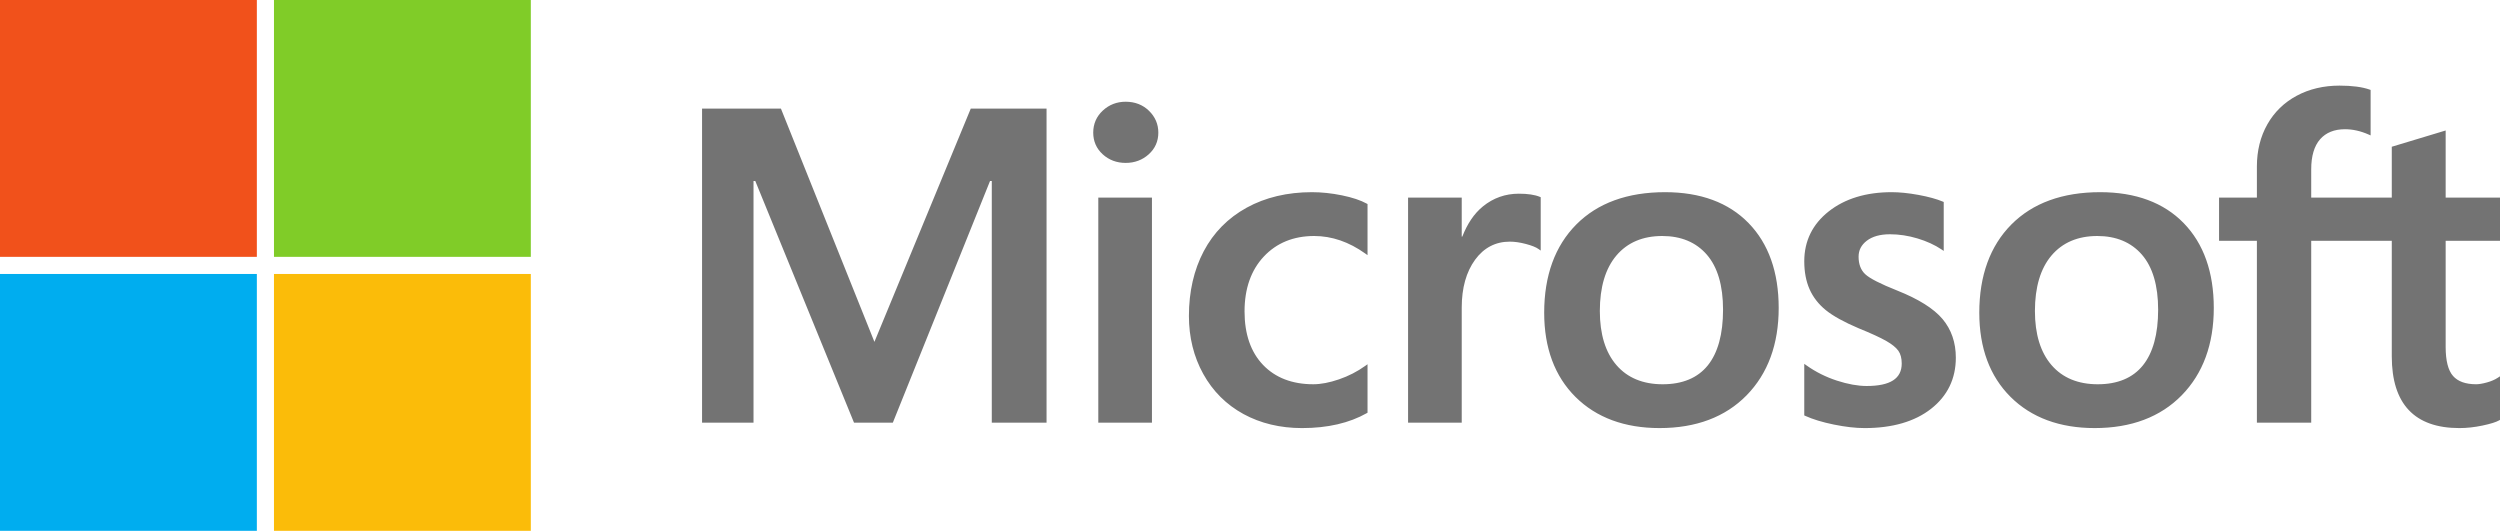
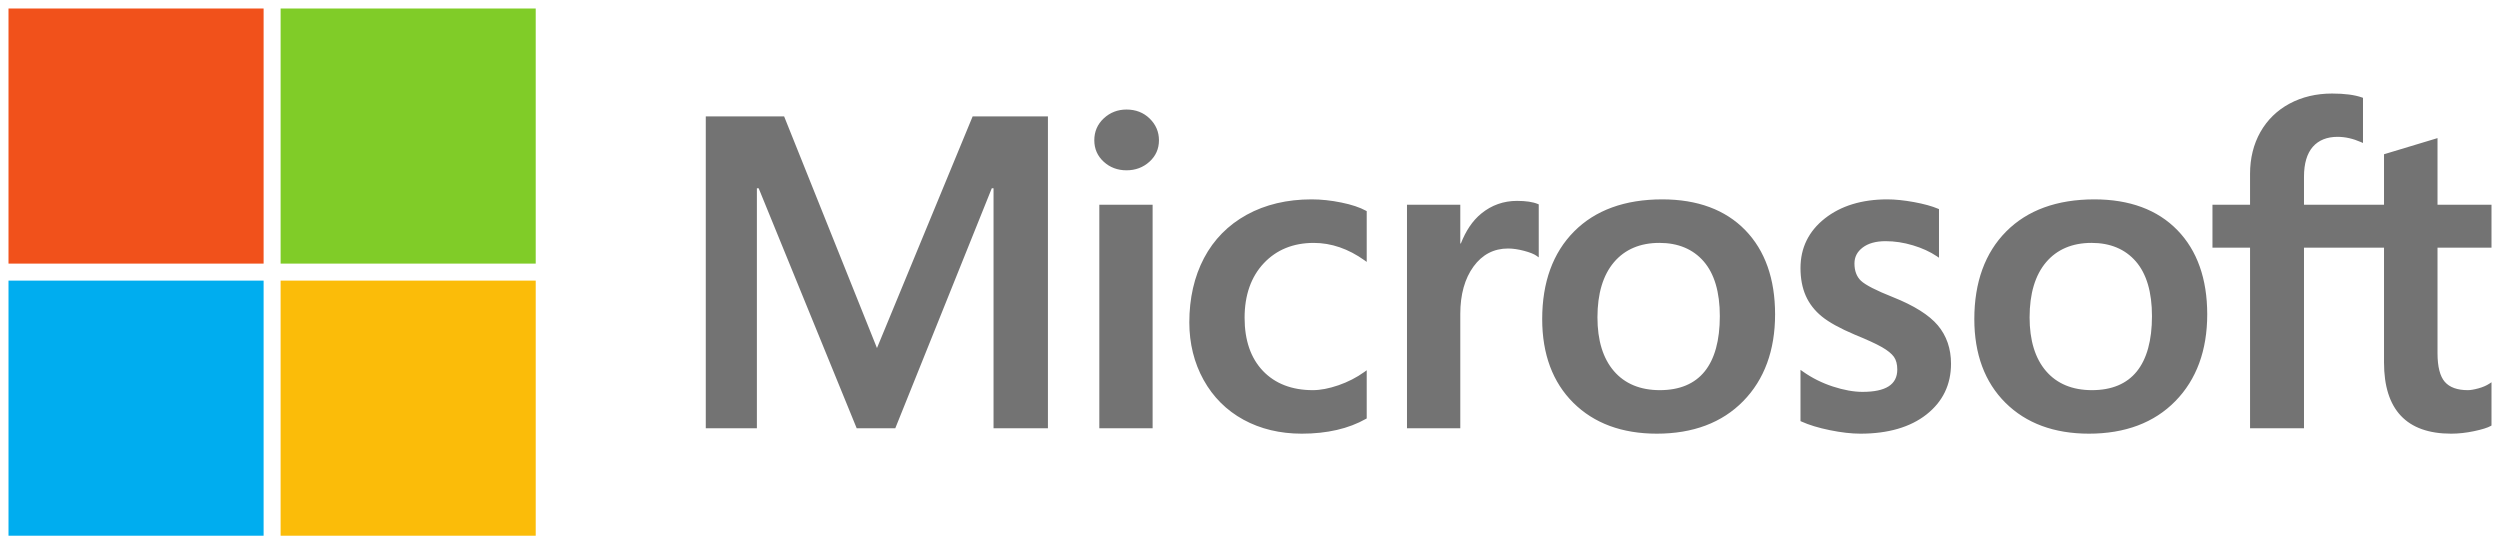
- <svg xmlns="http://www.w3.org/2000/svg" width="292px" height="62px" viewBox="0 0 292 62" version="1.1">
+ <svg xmlns="http://www.w3.org/2000/svg" width="147px" height="32px" viewBox="0 0 147 32" version="1.1">
  <defs />
  <g id="Page-1" stroke="none" stroke-width="1" fill="none" fill-rule="evenodd">
-     <g id="Artboard" transform="translate(-2040, -2810)" fill-rule="nonzero">
-       <g id="Microsoft_logo" transform="translate(2040, 2810)">
-         <path d="M292,28.122 L292,23.08 L285.653,23.08 L285.653,15.24 L285.439,15.305 L279.477,17.105 L279.36,17.14 L279.36,23.08 L269.95,23.08 L269.95,19.771 C269.95,18.23 270.3,17.051 270.988,16.265 C271.671,15.488 272.649,15.093 273.895,15.093 C274.792,15.093 275.72,15.301 276.654,15.712 L276.888,15.815 L276.888,10.504 L276.778,10.465 C275.907,10.156 274.721,10 273.253,10 C271.401,10 269.719,10.397 268.252,11.185 C266.784,11.974 265.629,13.1 264.821,14.532 C264.014,15.962 263.605,17.614 263.605,19.442 L263.605,23.08 L259.186,23.08 L259.186,28.122 L263.605,28.122 L263.605,49.366 L269.95,49.366 L269.95,28.122 L279.36,28.122 L279.36,41.622 C279.36,47.182 282.018,50 287.261,50 C288.122,50 289.029,49.9 289.955,49.705 C290.897,49.505 291.539,49.305 291.916,49.091 L292,49.043 L292,43.953 L291.742,44.122 C291.398,44.349 290.969,44.533 290.466,44.671 C289.961,44.811 289.539,44.881 289.213,44.881 C287.984,44.881 287.076,44.555 286.512,43.91 C285.942,43.26 285.653,42.123 285.653,40.533 L285.653,28.122 L292,28.122 L292,28.122 Z M245.017,44.882 C242.714,44.882 240.898,44.128 239.619,42.644 C238.331,41.153 237.679,39.026 237.679,36.325 C237.679,33.537 238.331,31.356 239.619,29.838 C240.9,28.33 242.698,27.565 244.965,27.565 C247.165,27.565 248.916,28.296 250.171,29.739 C251.431,31.188 252.071,33.353 252.071,36.173 C252.071,39.027 251.469,41.22 250.283,42.686 C249.105,44.142 247.333,44.882 245.017,44.882 L245.017,44.882 Z M245.299,22.446 C240.906,22.446 237.416,23.716 234.928,26.221 C232.442,28.727 231.181,32.194 231.181,36.527 C231.181,40.642 232.411,43.953 234.839,46.364 C237.266,48.777 240.57,49.999 244.657,49.999 C248.916,49.999 252.336,48.712 254.823,46.172 C257.31,43.635 258.57,40.201 258.57,35.969 C258.57,31.789 257.387,28.454 255.054,26.058 C252.721,23.661 249.438,22.446 245.299,22.446 L245.299,22.446 Z M220.951,22.446 C217.962,22.446 215.49,23.2 213.602,24.687 C211.702,26.183 210.738,28.145 210.738,30.519 C210.738,31.753 210.946,32.849 211.356,33.779 C211.768,34.712 212.405,35.533 213.252,36.222 C214.092,36.906 215.389,37.622 217.108,38.351 C218.553,38.937 219.631,39.434 220.316,39.825 C220.985,40.208 221.46,40.594 221.728,40.969 C221.988,41.336 222.121,41.838 222.121,42.459 C222.121,44.225 220.78,45.084 218.022,45.084 C216.999,45.084 215.832,44.873 214.553,44.458 C213.274,44.043 212.079,43.446 211.001,42.681 L210.738,42.495 L210.738,48.521 L210.835,48.565 C211.733,48.974 212.864,49.319 214.198,49.59 C215.53,49.862 216.74,50 217.791,50 C221.034,50 223.645,49.242 225.551,47.746 C227.469,46.24 228.441,44.232 228.441,41.776 C228.441,40.004 227.917,38.484 226.886,37.259 C225.862,36.043 224.084,34.928 221.605,33.941 C219.629,33.159 218.364,32.51 217.842,32.011 C217.339,31.53 217.083,30.849 217.083,29.987 C217.083,29.222 217.398,28.61 218.046,28.114 C218.699,27.615 219.607,27.362 220.746,27.362 C221.803,27.362 222.885,27.526 223.96,27.849 C225.035,28.172 225.979,28.604 226.768,29.133 L227.027,29.308 L227.027,23.592 L226.927,23.549 C226.2,23.242 225.241,22.979 224.077,22.765 C222.917,22.553 221.865,22.446 220.951,22.446 L220.951,22.446 Z M194.197,44.882 C191.895,44.882 190.079,44.128 188.8,42.644 C187.512,41.153 186.861,39.027 186.861,36.325 C186.861,33.537 187.513,31.356 188.801,29.838 C190.08,28.33 191.878,27.565 194.147,27.565 C196.346,27.565 198.097,28.296 199.352,29.739 C200.613,31.188 201.252,33.353 201.252,36.173 C201.252,39.027 200.65,41.22 199.464,42.686 C198.286,44.142 196.515,44.882 194.197,44.882 L194.197,44.882 Z M194.481,22.446 C190.086,22.446 186.596,23.716 184.11,26.221 C181.623,28.727 180.361,32.194 180.361,36.527 C180.361,40.644 181.593,43.953 184.02,46.364 C186.448,48.777 189.751,49.999 193.838,49.999 C198.096,49.999 201.517,48.712 204.004,46.172 C206.49,43.635 207.751,40.201 207.751,35.969 C207.751,31.789 206.568,28.454 204.235,26.058 C201.901,23.661 198.619,22.446 194.481,22.446 L194.481,22.446 Z M170.73,27.632 L170.73,23.08 L164.463,23.08 L164.463,49.365 L170.73,49.365 L170.73,35.919 C170.73,33.633 171.256,31.755 172.292,30.336 C173.316,28.934 174.68,28.224 176.346,28.224 C176.91,28.224 177.544,28.315 178.23,28.497 C178.91,28.678 179.402,28.874 179.692,29.08 L179.955,29.268 L179.955,23.035 L179.853,22.992 C179.27,22.747 178.444,22.623 177.399,22.623 C175.825,22.623 174.415,23.123 173.208,24.106 C172.148,24.97 171.382,26.154 170.797,27.632 L170.73,27.632 L170.73,27.632 Z M153.239,22.446 C150.364,22.446 147.799,23.055 145.617,24.254 C143.432,25.455 141.741,27.171 140.591,29.353 C139.446,31.53 138.865,34.072 138.865,36.907 C138.865,39.391 139.428,41.67 140.542,43.679 C141.657,45.691 143.235,47.265 145.232,48.357 C147.227,49.447 149.532,50 152.084,50 C155.062,50 157.605,49.412 159.644,48.254 L159.727,48.207 L159.727,42.543 L159.463,42.732 C158.54,43.396 157.508,43.926 156.397,44.307 C155.289,44.689 154.279,44.881 153.394,44.881 C150.935,44.881 148.961,44.122 147.528,42.626 C146.091,41.127 145.363,39.023 145.363,36.375 C145.363,33.71 146.122,31.551 147.619,29.959 C149.111,28.371 151.089,27.565 153.497,27.565 C155.557,27.565 157.565,28.253 159.464,29.613 L159.727,29.801 L159.727,23.832 L159.642,23.785 C158.927,23.39 157.953,23.065 156.742,22.817 C155.537,22.571 154.359,22.446 153.239,22.446 L153.239,22.446 Z M134.548,23.08 L128.281,23.08 L128.281,49.365 L134.548,49.365 L134.548,23.08 Z M131.478,11.882 C130.447,11.882 129.547,12.228 128.808,12.915 C128.066,13.603 127.689,14.47 127.689,15.493 C127.689,16.5 128.061,17.351 128.796,18.021 C129.526,18.689 130.429,19.028 131.478,19.028 C132.527,19.028 133.433,18.689 134.172,18.022 C134.916,17.351 135.293,16.5 135.293,15.493 C135.293,14.506 134.927,13.648 134.203,12.943 C133.48,12.239 132.564,11.882 131.478,11.882 L131.478,11.882 Z M115.841,21.141 L115.841,49.365 L122.237,49.365 L122.237,12.687 L113.385,12.687 L102.132,39.93 L91.213,12.687 L82,12.687 L82,49.365 L88.011,49.365 L88.011,21.138 L88.217,21.138 L99.748,49.365 L104.284,49.365 L115.635,21.141 L115.841,21.141 L115.841,21.141 Z" id="path5056" fill="#737373" />
-         <polygon id="path5058" fill="#F1511B" points="30 30 0 30 0 0 30 0" />
-         <polygon id="path5060" fill="#80CC28" points="62 30 32 30 32 0 62 0" />
-         <polygon id="path5062" fill="#00ADEF" points="30 62 0 62 0 32 30 32" />
-         <polygon id="path5064" fill="#FBBC09" points="62 62 32 62 32 32 62 32" />
+     <g id="Artboard-Copy-3" transform="translate(-1146, -2396)" fill-rule="nonzero">
+       <g id="Group-26" transform="translate(1115.5, 2178)">
+         <g id="Group-5" transform="translate(0, 2)">
+           <g id="Microsoft_logo-Copy" transform="translate(31, 216.5)">
+             <path d="M146,14.061 L146,11.54 L142.826,11.54 L142.826,7.62 L142.72,7.653 L139.739,8.552 L139.68,8.57 L139.68,11.54 L134.975,11.54 L134.975,9.886 C134.975,9.115 135.15,8.526 135.494,8.132 C135.836,7.744 136.324,7.546 136.948,7.546 C137.396,7.546 137.86,7.651 138.327,7.856 L138.444,7.908 L138.444,5.252 L138.389,5.232 C137.953,5.078 137.361,5 136.626,5 C135.701,5 134.859,5.199 134.126,5.593 C133.392,5.987 132.815,6.55 132.41,7.266 C132.007,7.981 131.803,8.807 131.803,9.721 L131.803,11.54 L129.593,11.54 L129.593,14.061 L131.803,14.061 L131.803,24.683 L134.975,24.683 L134.975,14.061 L139.68,14.061 L139.68,20.811 C139.68,23.591 141.009,25 143.63,25 C144.061,25 144.514,24.95 144.977,24.852 C145.448,24.752 145.769,24.652 145.958,24.546 L146,24.521 L146,21.977 L145.871,22.061 C145.699,22.174 145.484,22.267 145.233,22.335 C144.98,22.405 144.77,22.441 144.606,22.441 C143.992,22.441 143.538,22.277 143.256,21.955 C142.971,21.63 142.826,21.062 142.826,20.266 L142.826,14.061 L146,14.061 L146,14.061 Z M122.508,22.441 C121.357,22.441 120.449,22.064 119.809,21.322 C119.166,20.576 118.84,19.513 118.84,18.162 C118.84,16.769 119.166,15.678 119.81,14.919 C120.45,14.165 121.349,13.782 122.483,13.782 C123.583,13.782 124.458,14.148 125.085,14.869 C125.716,15.594 126.036,16.676 126.036,18.086 C126.036,19.514 125.735,20.61 125.141,21.343 C124.552,22.071 123.667,22.441 122.508,22.441 L122.508,22.441 Z M122.65,11.223 C120.453,11.223 118.708,11.858 117.464,13.111 C116.221,14.363 115.59,16.097 115.59,18.263 C115.59,20.321 116.206,21.976 117.419,23.182 C118.633,24.389 120.285,25 122.328,25 C124.458,25 126.168,24.356 127.411,23.086 C128.655,21.817 129.285,20.1 129.285,17.984 C129.285,15.895 128.694,14.227 127.527,13.029 C126.36,11.831 124.719,11.223 122.65,11.223 L122.65,11.223 Z M110.475,11.223 C108.981,11.223 107.745,11.6 106.801,12.344 C105.851,13.092 105.369,14.073 105.369,15.26 C105.369,15.877 105.473,16.425 105.678,16.89 C105.884,17.356 106.203,17.767 106.626,18.111 C107.046,18.453 107.695,18.811 108.554,19.175 C109.277,19.469 109.815,19.717 110.158,19.912 C110.492,20.104 110.73,20.297 110.864,20.484 C110.994,20.668 111.06,20.919 111.06,21.229 C111.06,22.112 110.39,22.542 109.011,22.542 C108.5,22.542 107.916,22.437 107.277,22.229 C106.637,22.021 106.039,21.723 105.501,21.34 L105.369,21.247 L105.369,24.26 L105.417,24.283 C105.866,24.487 106.432,24.659 107.099,24.795 C107.765,24.931 108.37,25 108.895,25 C110.517,25 111.823,24.621 112.775,23.873 C113.734,23.12 114.22,22.116 114.22,20.888 C114.22,20.002 113.959,19.242 113.443,18.629 C112.931,18.022 112.042,17.464 110.802,16.971 C109.815,16.58 109.182,16.255 108.921,16.006 C108.669,15.765 108.542,15.424 108.542,14.993 C108.542,14.611 108.699,14.305 109.023,14.057 C109.349,13.808 109.803,13.681 110.373,13.681 C110.902,13.681 111.442,13.763 111.98,13.925 C112.518,14.086 112.99,14.302 113.384,14.567 L113.513,14.654 L113.513,11.796 L113.464,11.775 C113.1,11.621 112.621,11.489 112.038,11.382 C111.459,11.277 110.933,11.223 110.475,11.223 L110.475,11.223 Z M97.099,22.441 C95.948,22.441 95.04,22.064 94.4,21.322 C93.756,20.576 93.43,19.514 93.43,18.162 C93.43,16.769 93.756,15.678 94.401,14.919 C95.04,14.165 95.939,13.782 97.073,13.782 C98.173,13.782 99.049,14.148 99.676,14.869 C100.306,15.594 100.626,16.676 100.626,18.086 C100.626,19.514 100.325,20.61 99.732,21.343 C99.143,22.071 98.257,22.441 97.099,22.441 L97.099,22.441 Z M97.24,11.223 C95.043,11.223 93.298,11.858 92.055,13.111 C90.812,14.363 90.181,16.097 90.181,18.263 C90.181,20.322 90.796,21.976 92.01,23.182 C93.224,24.389 94.875,25 96.919,25 C99.048,25 100.759,24.356 102.002,23.086 C103.245,21.817 103.875,20.1 103.875,17.984 C103.875,15.895 103.284,14.227 102.118,13.029 C100.95,11.831 99.309,11.223 97.24,11.223 L97.24,11.223 Z M85.365,13.816 L85.365,11.54 L82.231,11.54 L82.231,24.683 L85.365,24.683 L85.365,17.96 C85.365,16.816 85.628,15.877 86.146,15.168 C86.658,14.467 87.34,14.112 88.173,14.112 C88.455,14.112 88.772,14.158 89.115,14.249 C89.455,14.339 89.701,14.437 89.846,14.54 L89.978,14.634 L89.978,11.517 L89.927,11.496 C89.635,11.373 89.222,11.312 88.7,11.312 C87.912,11.312 87.208,11.561 86.604,12.053 C86.074,12.485 85.691,13.077 85.398,13.816 L85.365,13.816 L85.365,13.816 Z M76.62,11.223 C75.182,11.223 73.9,11.527 72.809,12.127 C71.716,12.728 70.871,13.586 70.295,14.677 C69.723,15.765 69.432,17.036 69.432,18.454 C69.432,19.695 69.714,20.835 70.271,21.839 C70.829,22.845 71.618,23.632 72.616,24.178 C73.613,24.723 74.766,25 76.042,25 C77.531,25 78.803,24.706 79.822,24.127 L79.863,24.104 L79.863,21.271 L79.732,21.366 C79.27,21.698 78.754,21.963 78.199,22.154 C77.645,22.344 77.14,22.441 76.697,22.441 C75.467,22.441 74.48,22.061 73.764,21.313 C73.046,20.563 72.682,19.511 72.682,18.187 C72.682,16.855 73.061,15.776 73.81,14.979 C74.556,14.185 75.544,13.783 76.749,13.783 C77.779,13.783 78.782,14.127 79.732,14.806 L79.863,14.9 L79.863,11.916 L79.821,11.892 C79.464,11.695 78.976,11.532 78.371,11.409 C77.769,11.285 77.18,11.223 76.62,11.223 L76.62,11.223 Z M67.274,11.54 L64.14,11.54 L64.14,24.683 L67.274,24.683 L67.274,11.54 Z M65.739,5.941 C65.223,5.941 64.774,6.114 64.404,6.457 C64.033,6.802 63.845,7.235 63.845,7.747 C63.845,8.25 64.031,8.675 64.398,9.01 C64.763,9.345 65.214,9.514 65.739,9.514 C66.264,9.514 66.717,9.345 67.086,9.011 C67.458,8.675 67.647,8.25 67.647,7.747 C67.647,7.253 67.463,6.824 67.101,6.471 C66.74,6.119 66.282,5.941 65.739,5.941 L65.739,5.941 Z M57.92,10.57 L57.92,24.683 L61.118,24.683 L61.118,6.343 L56.692,6.343 L51.066,19.965 L45.606,6.343 L41,6.343 L41,24.683 L44.005,24.683 L44.005,10.569 L44.109,10.569 L49.874,24.683 L52.142,24.683 L57.817,10.57 L57.92,10.57 L57.92,10.57 Z" id="path5056" fill="#737373" />
+             <polygon id="path5058" fill="#F1511B" points="15 15 0 15 0 0 15 0" />
+             <polygon id="path5060" fill="#80CC28" points="31 15 16 15 16 0 31 0" />
+             <polygon id="path5062" fill="#00ADEF" points="15 31 0 31 0 16 15 16" />
+             <polygon id="path5064" fill="#FBBC09" points="31 31 16 31 16 16 31 16" />
+           </g>
+         </g>
      </g>
    </g>
  </g>
</svg>
